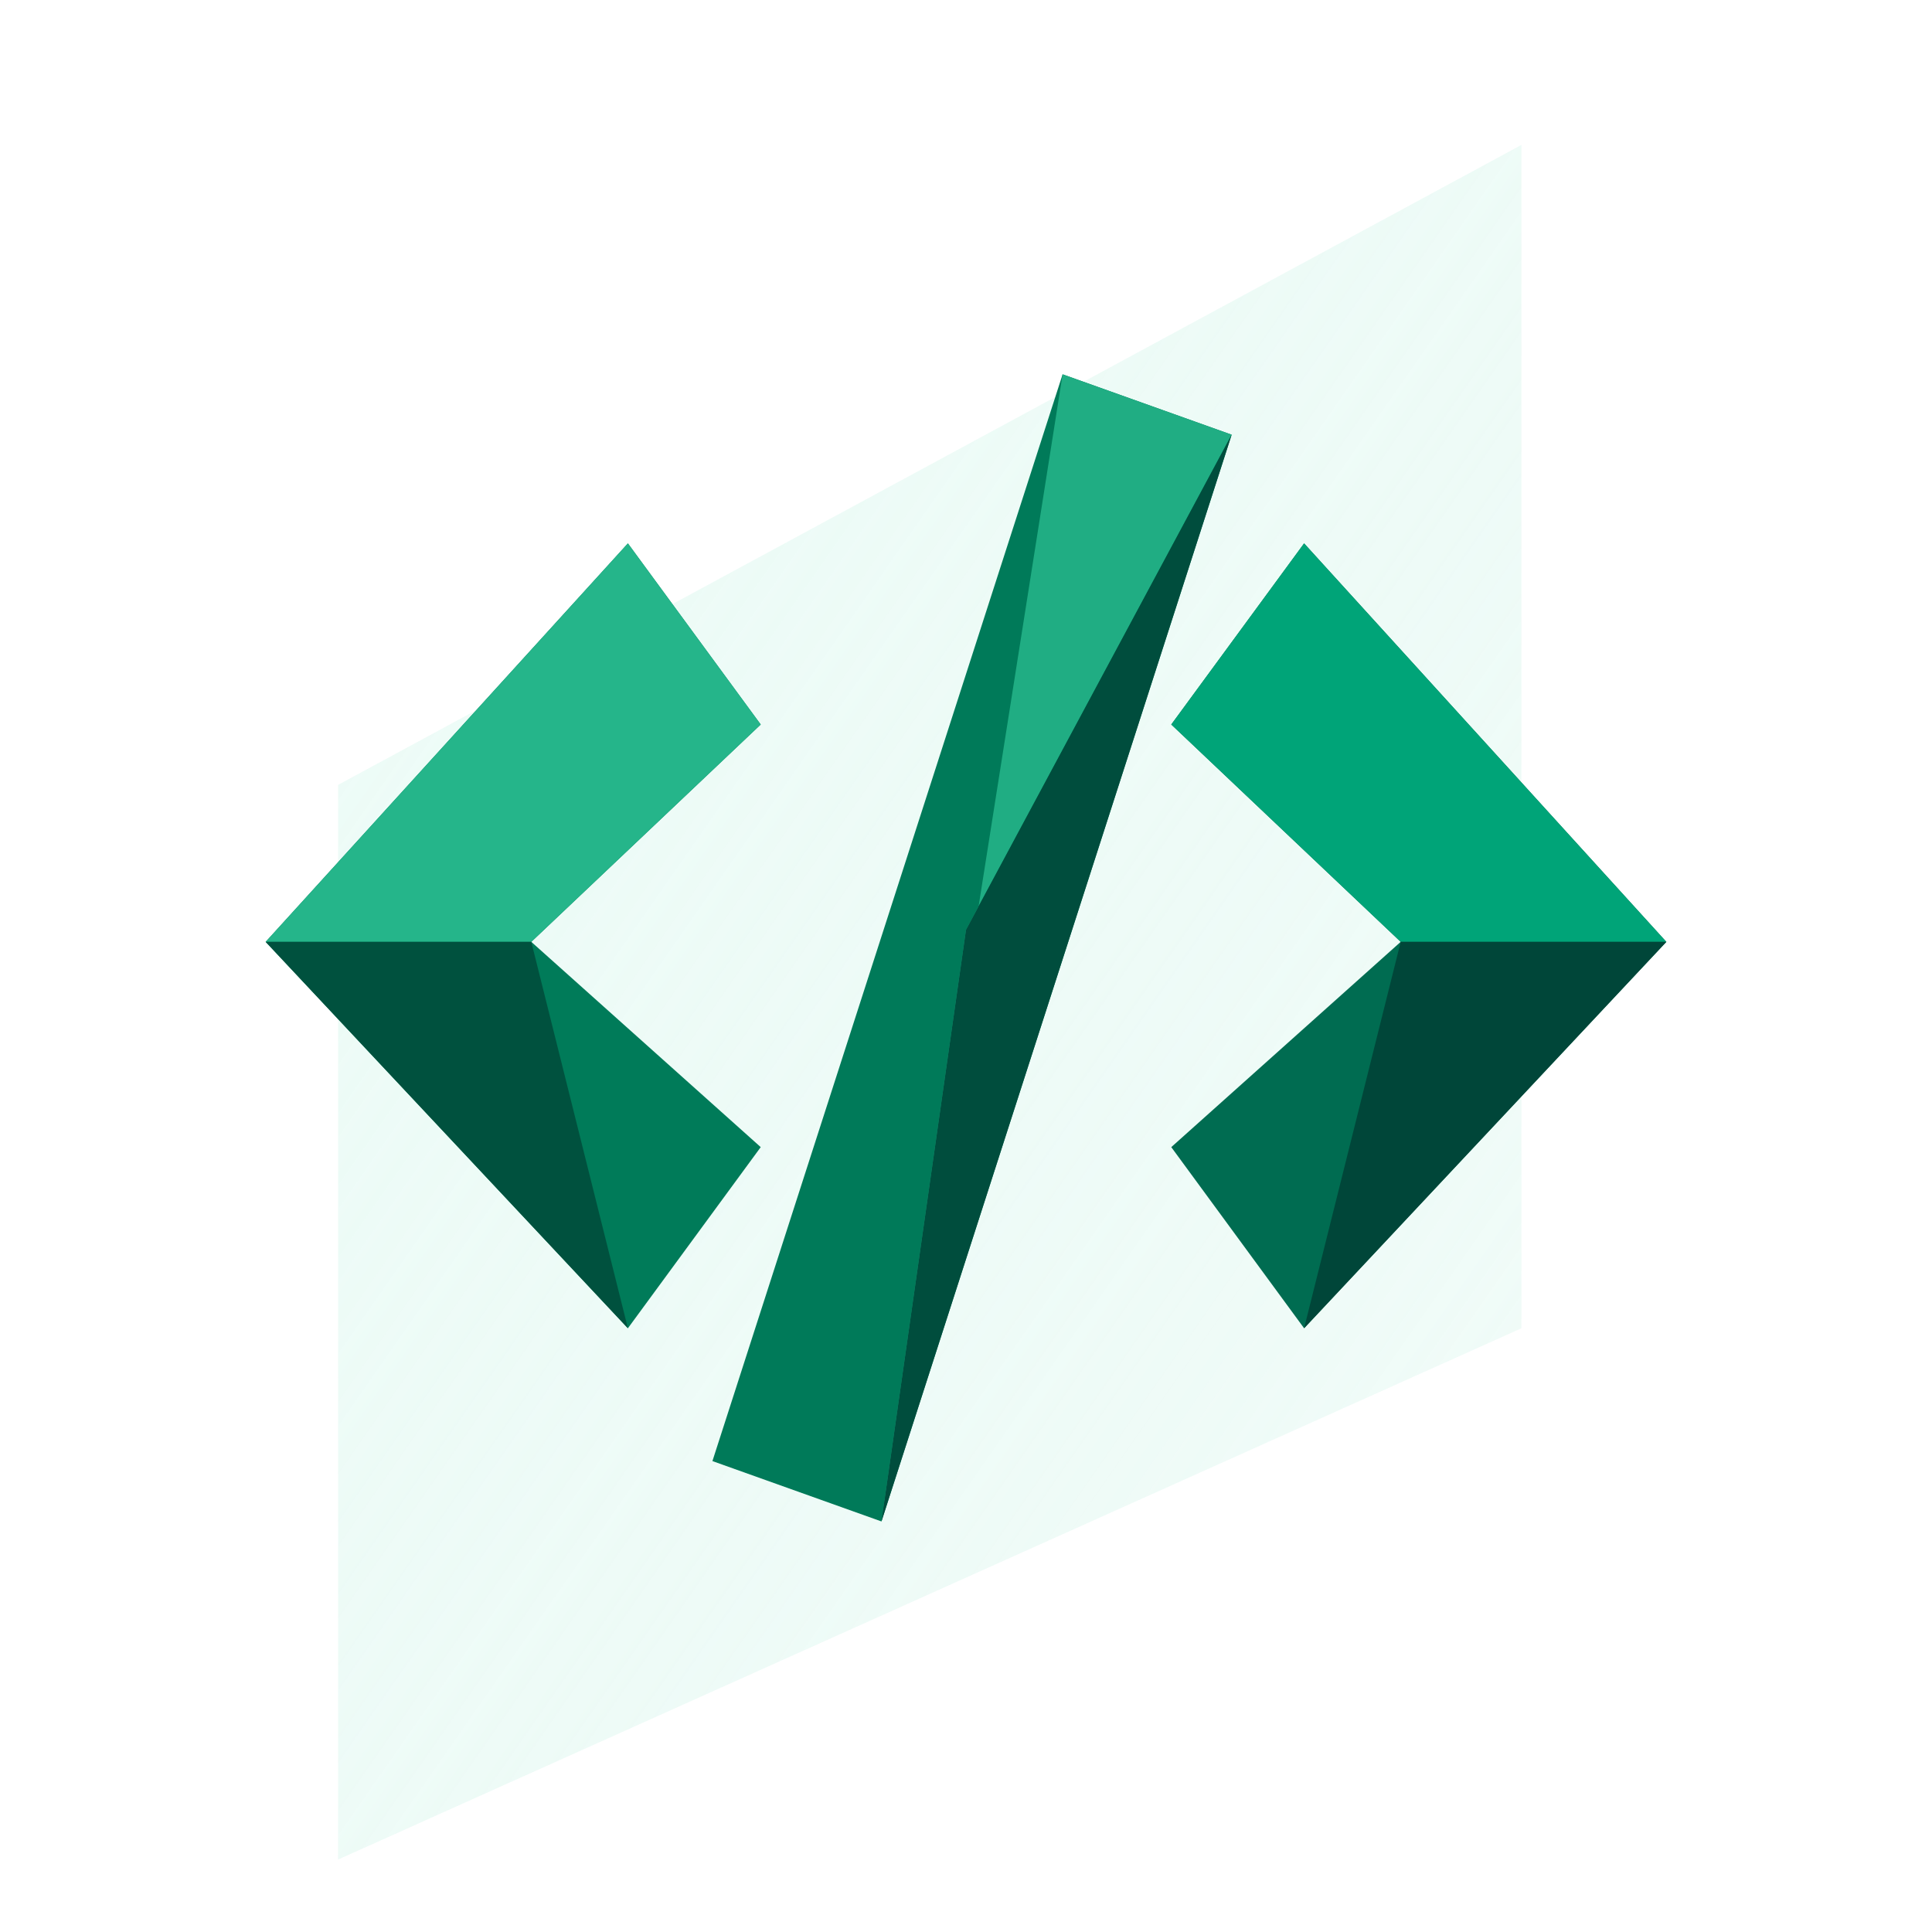
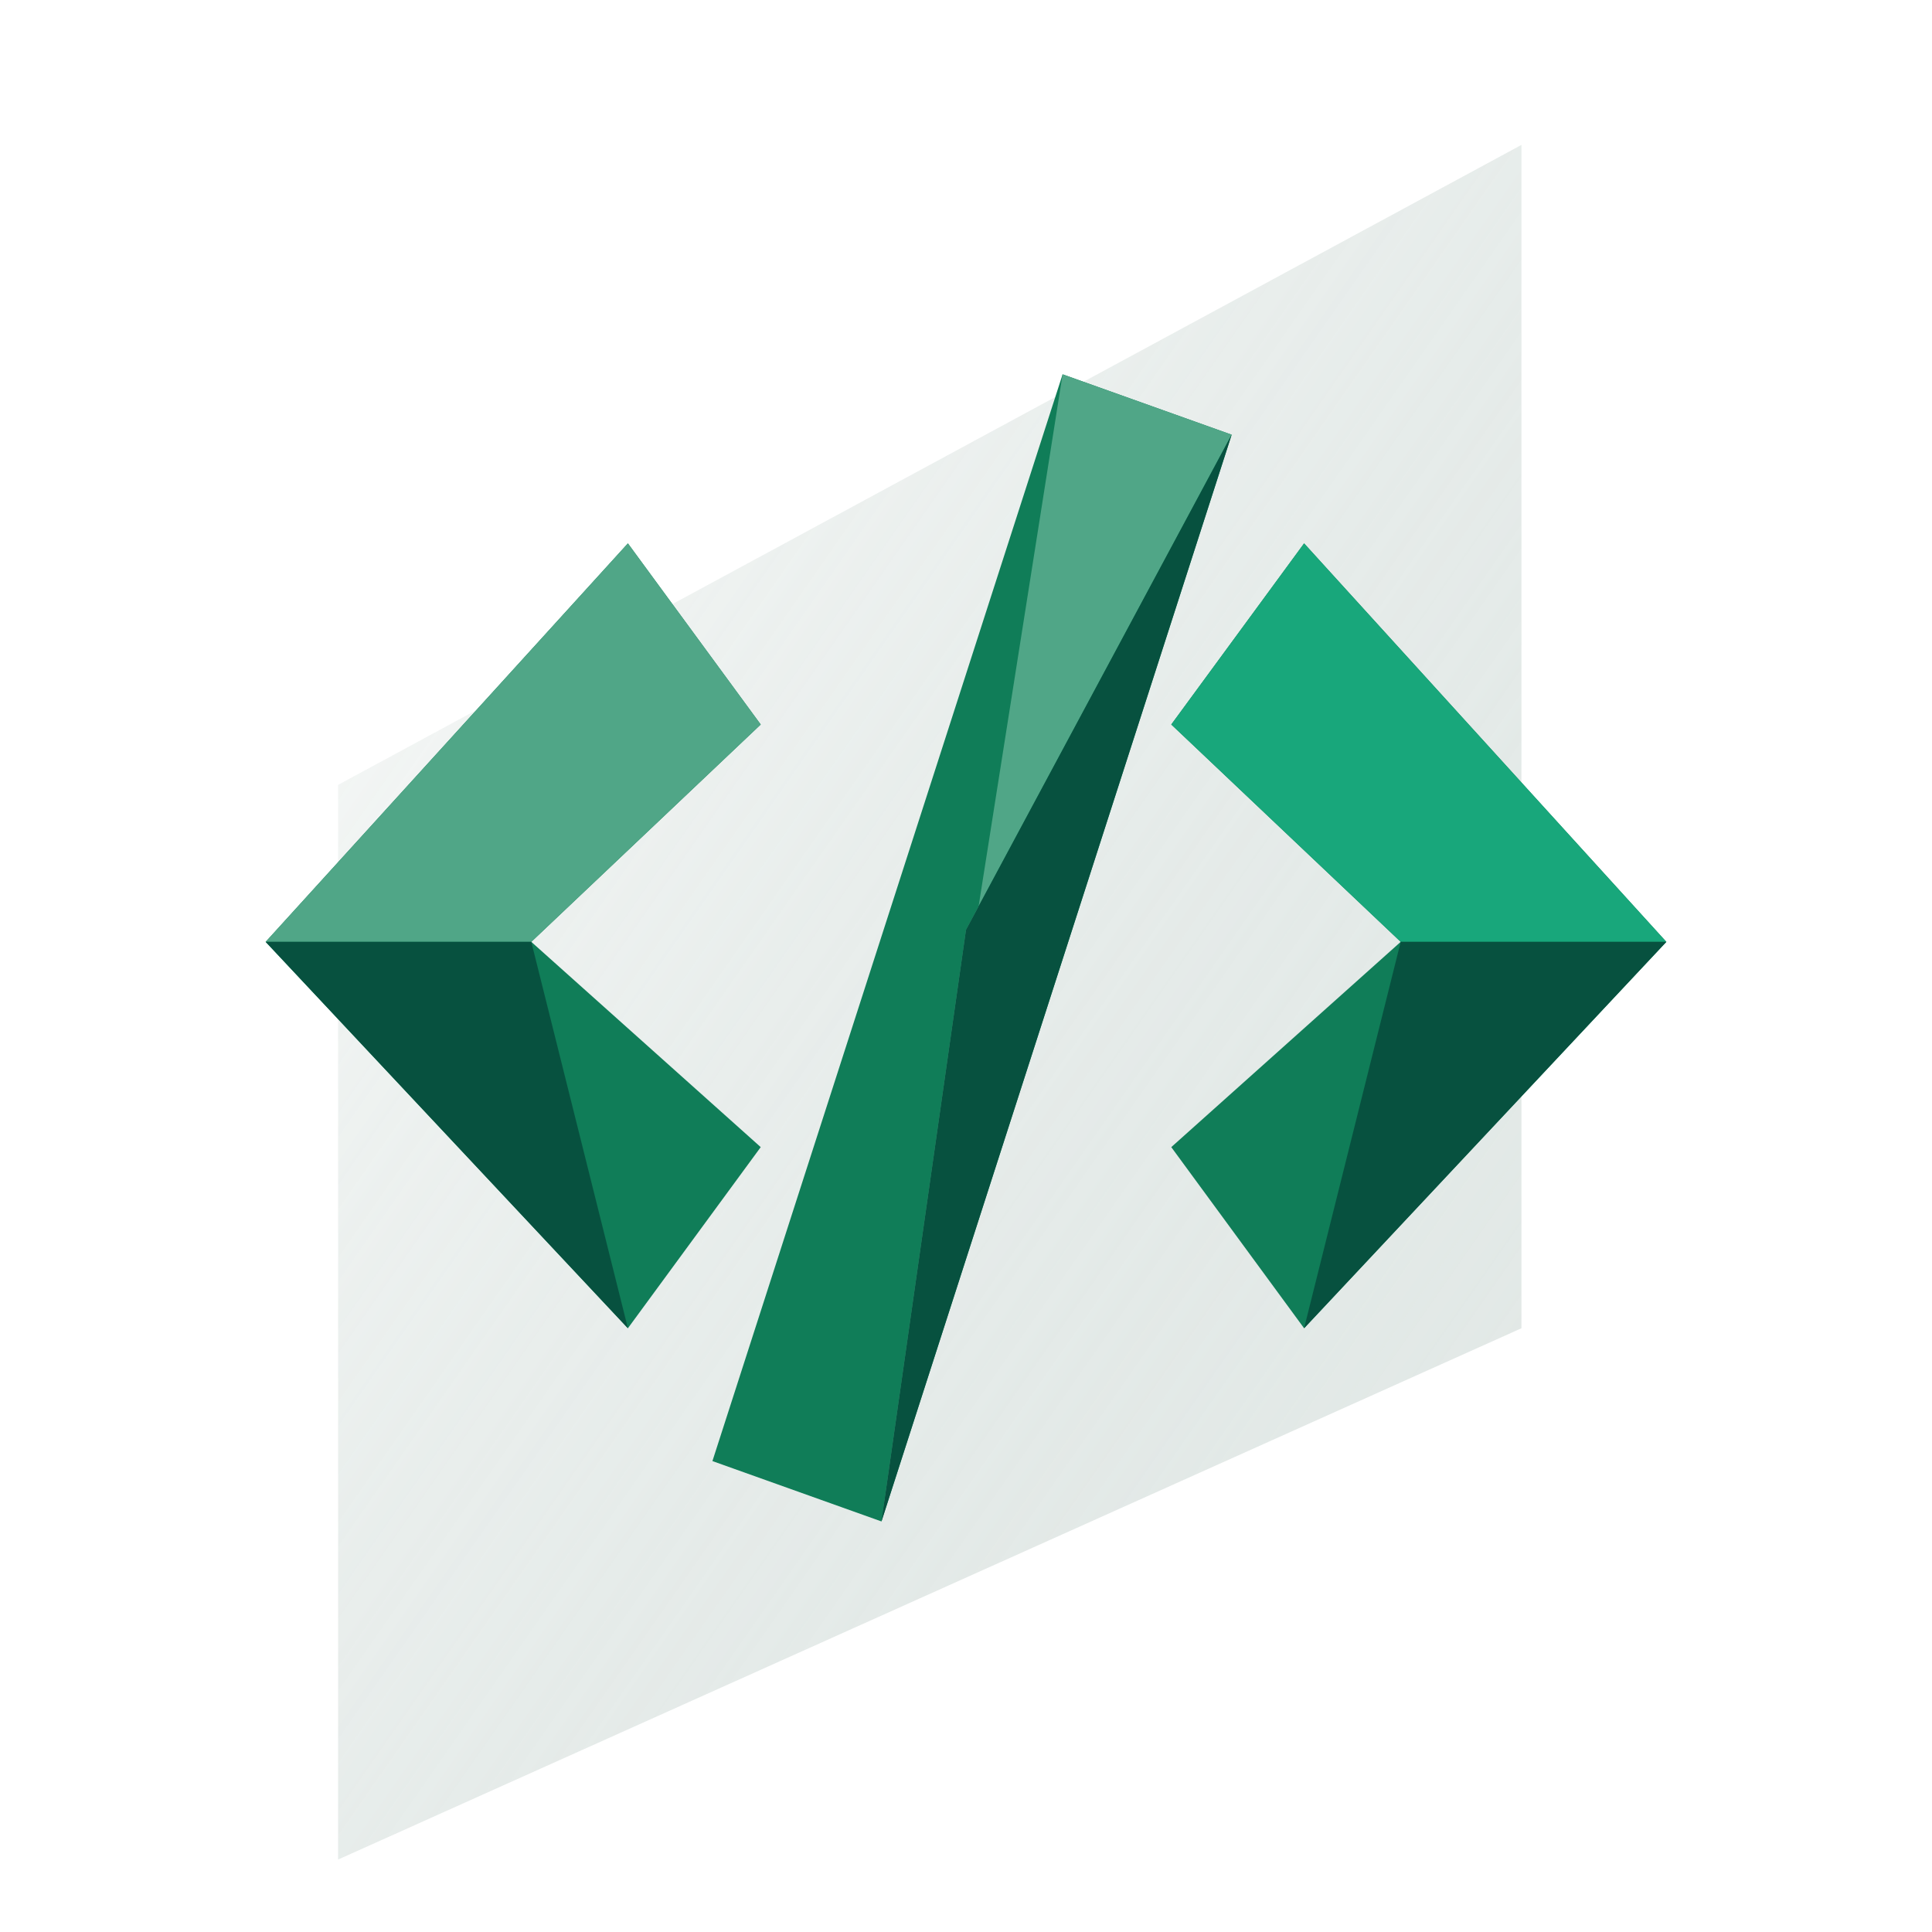
<svg xmlns="http://www.w3.org/2000/svg" viewBox="0 0 160 160" role="img" aria-label="Develop origami code brackets">
  <defs>
    <linearGradient id="mint" x2="1" y2="1">
-       <stop stop-color="#e4faf3" />
-       <stop offset="1" stop-color="#d0f3e8" stop-opacity=".45" />
+       <stop stop-color="#FAFBFA" />
+       <stop offset="1" stop-color="#9EB4AD" stop-opacity=".45" />
    </linearGradient>
  </defs>
  <path d="M28 65 126 12 126 110 28 154Z" fill="url(#mint)" opacity=".65" />
-   <path d="M52 45 22 78 52 110 63 95 44 78 63 60Z" fill="#007b59" />
-   <path d="M52 45 22 78 44 78 63 60Z" fill="#25b58a" />
-   <path d="M22 78 52 110 44 78Z" fill="#00513e" />
-   <path d="M108 45 138 78 108 110 97 95 116 78 97 60Z" fill="#006c51" />
-   <path d="M108 45 138 78 116 78 97 60Z" fill="#00a478" />
-   <path d="M138 78 108 110 116 78Z" fill="#004639" />
-   <path d="M88 31 102 36 73 126 59 121Z" fill="#007a59" />
-   <path d="M88 31 102 36 80 77 73 126Z" fill="#20ad83" />
-   <path d="M80 77 102 36 73 126Z" fill="#004d3d" />
+   <path d="M52 45 22 78 52 110 63 95 44 78 63 60Z" fill="#107D58" />
+   <path d="M52 45 22 78 44 78 63 60Z" fill="#50A687" />
+   <path d="M22 78 52 110 44 78Z" fill="#07513F" />
+   <path d="M108 45 138 78 108 110 97 95 116 78 97 60Z" fill="#107D58" />
+   <path d="M108 45 138 78 116 78 97 60Z" fill="#18A77B" />
+   <path d="M138 78 108 110 116 78Z" fill="#07513F" />
+   <path d="M88 31 102 36 73 126 59 121Z" fill="#107D58" />
+   <path d="M88 31 102 36 80 77 73 126Z" fill="#50A687" />
+   <path d="M80 77 102 36 73 126Z" fill="#07513F" />
</svg>
